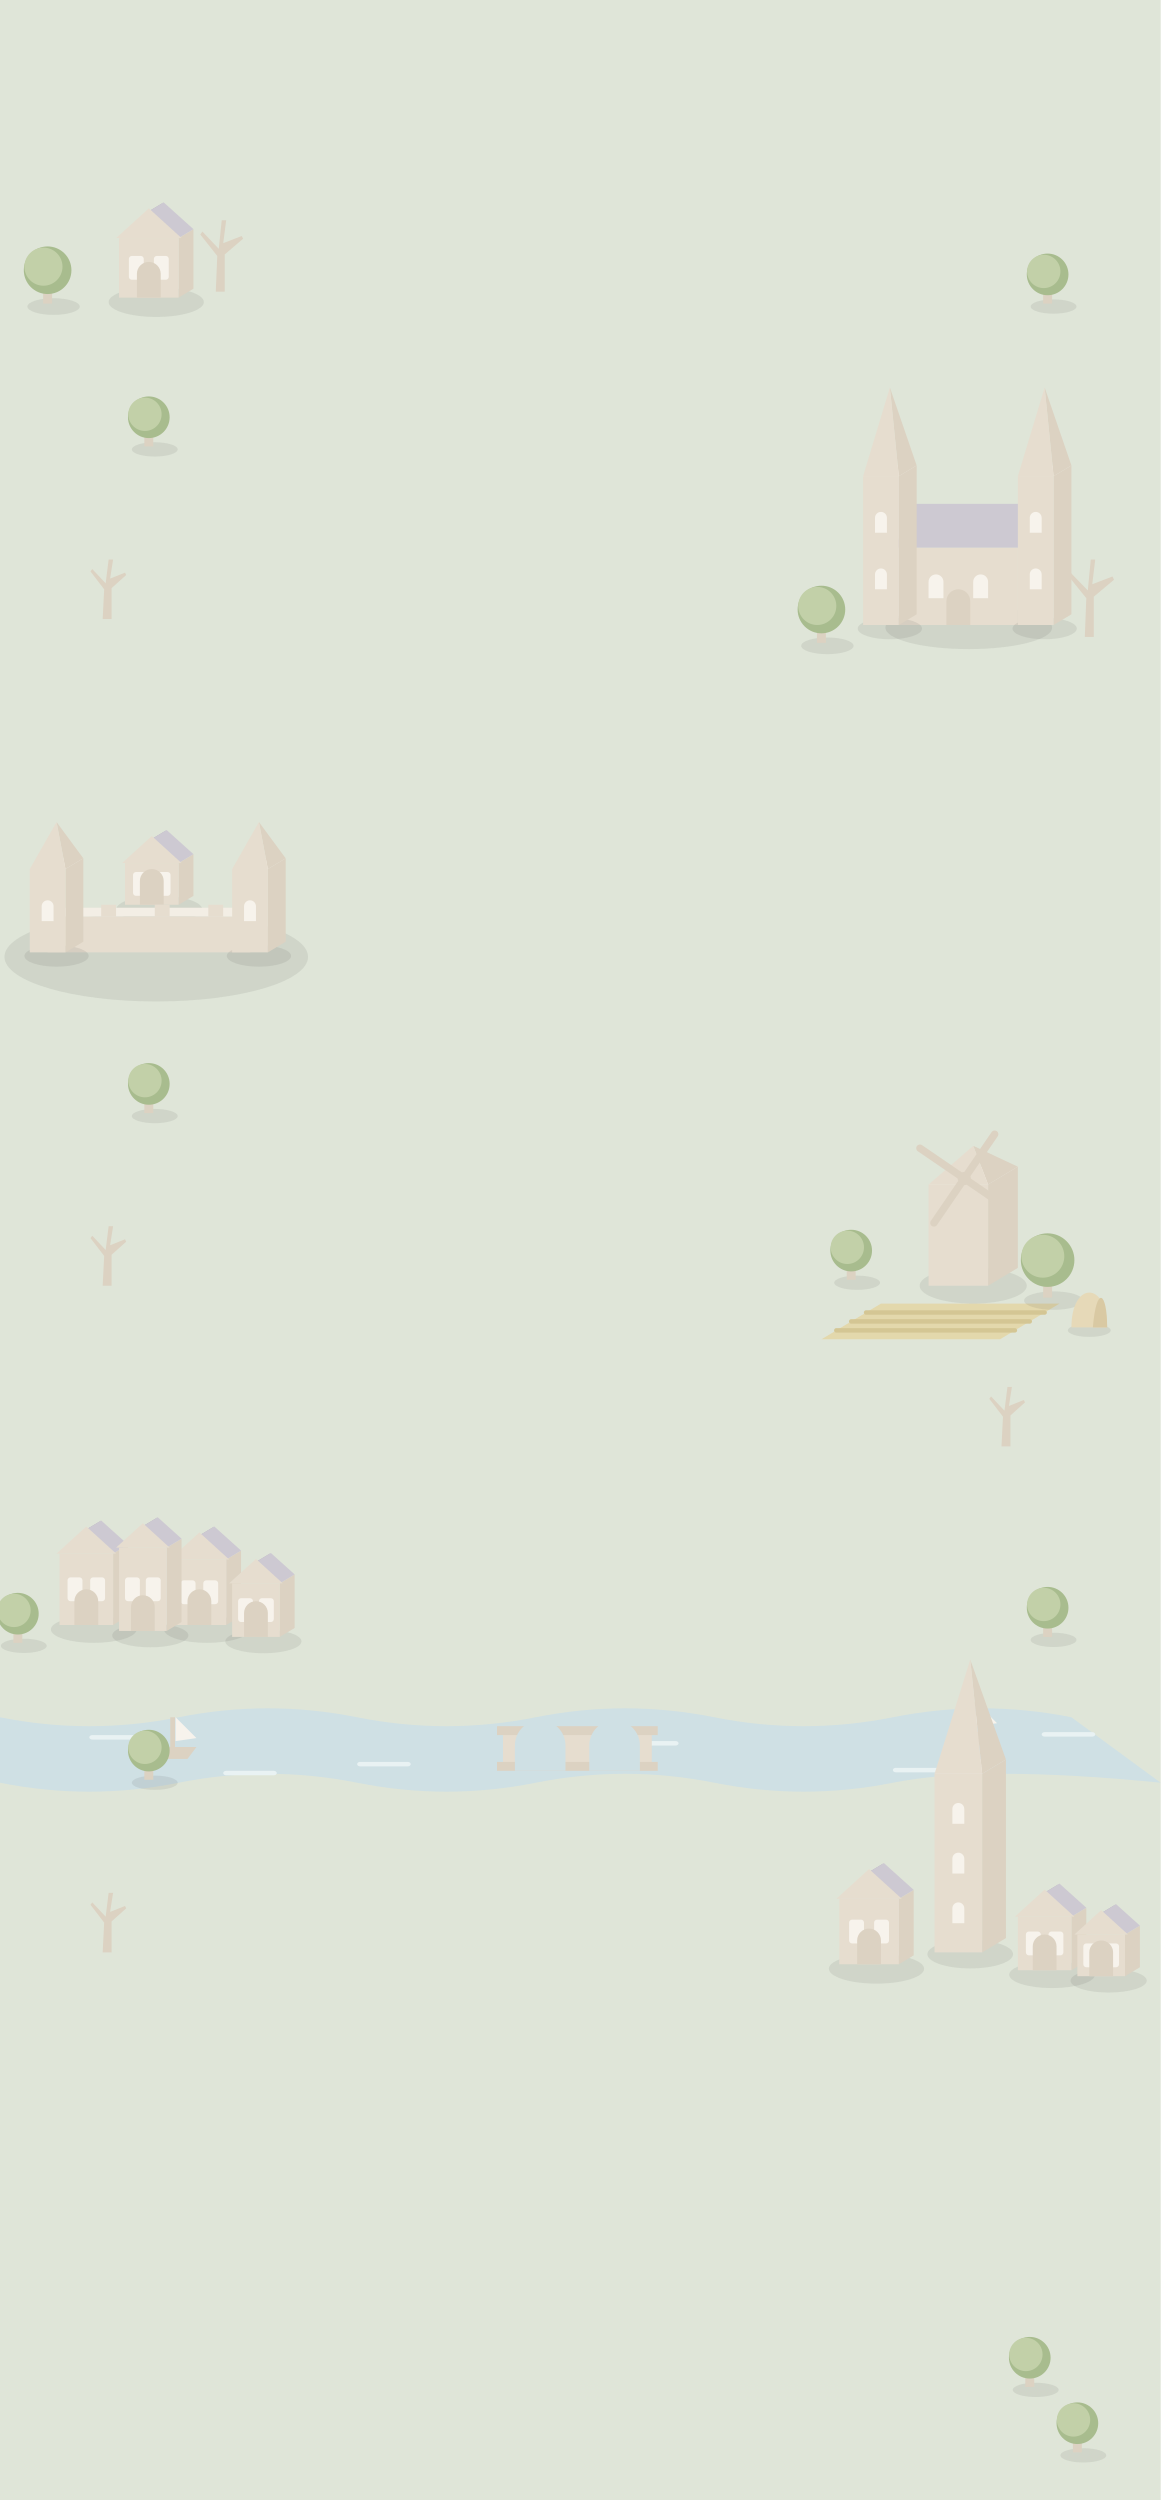
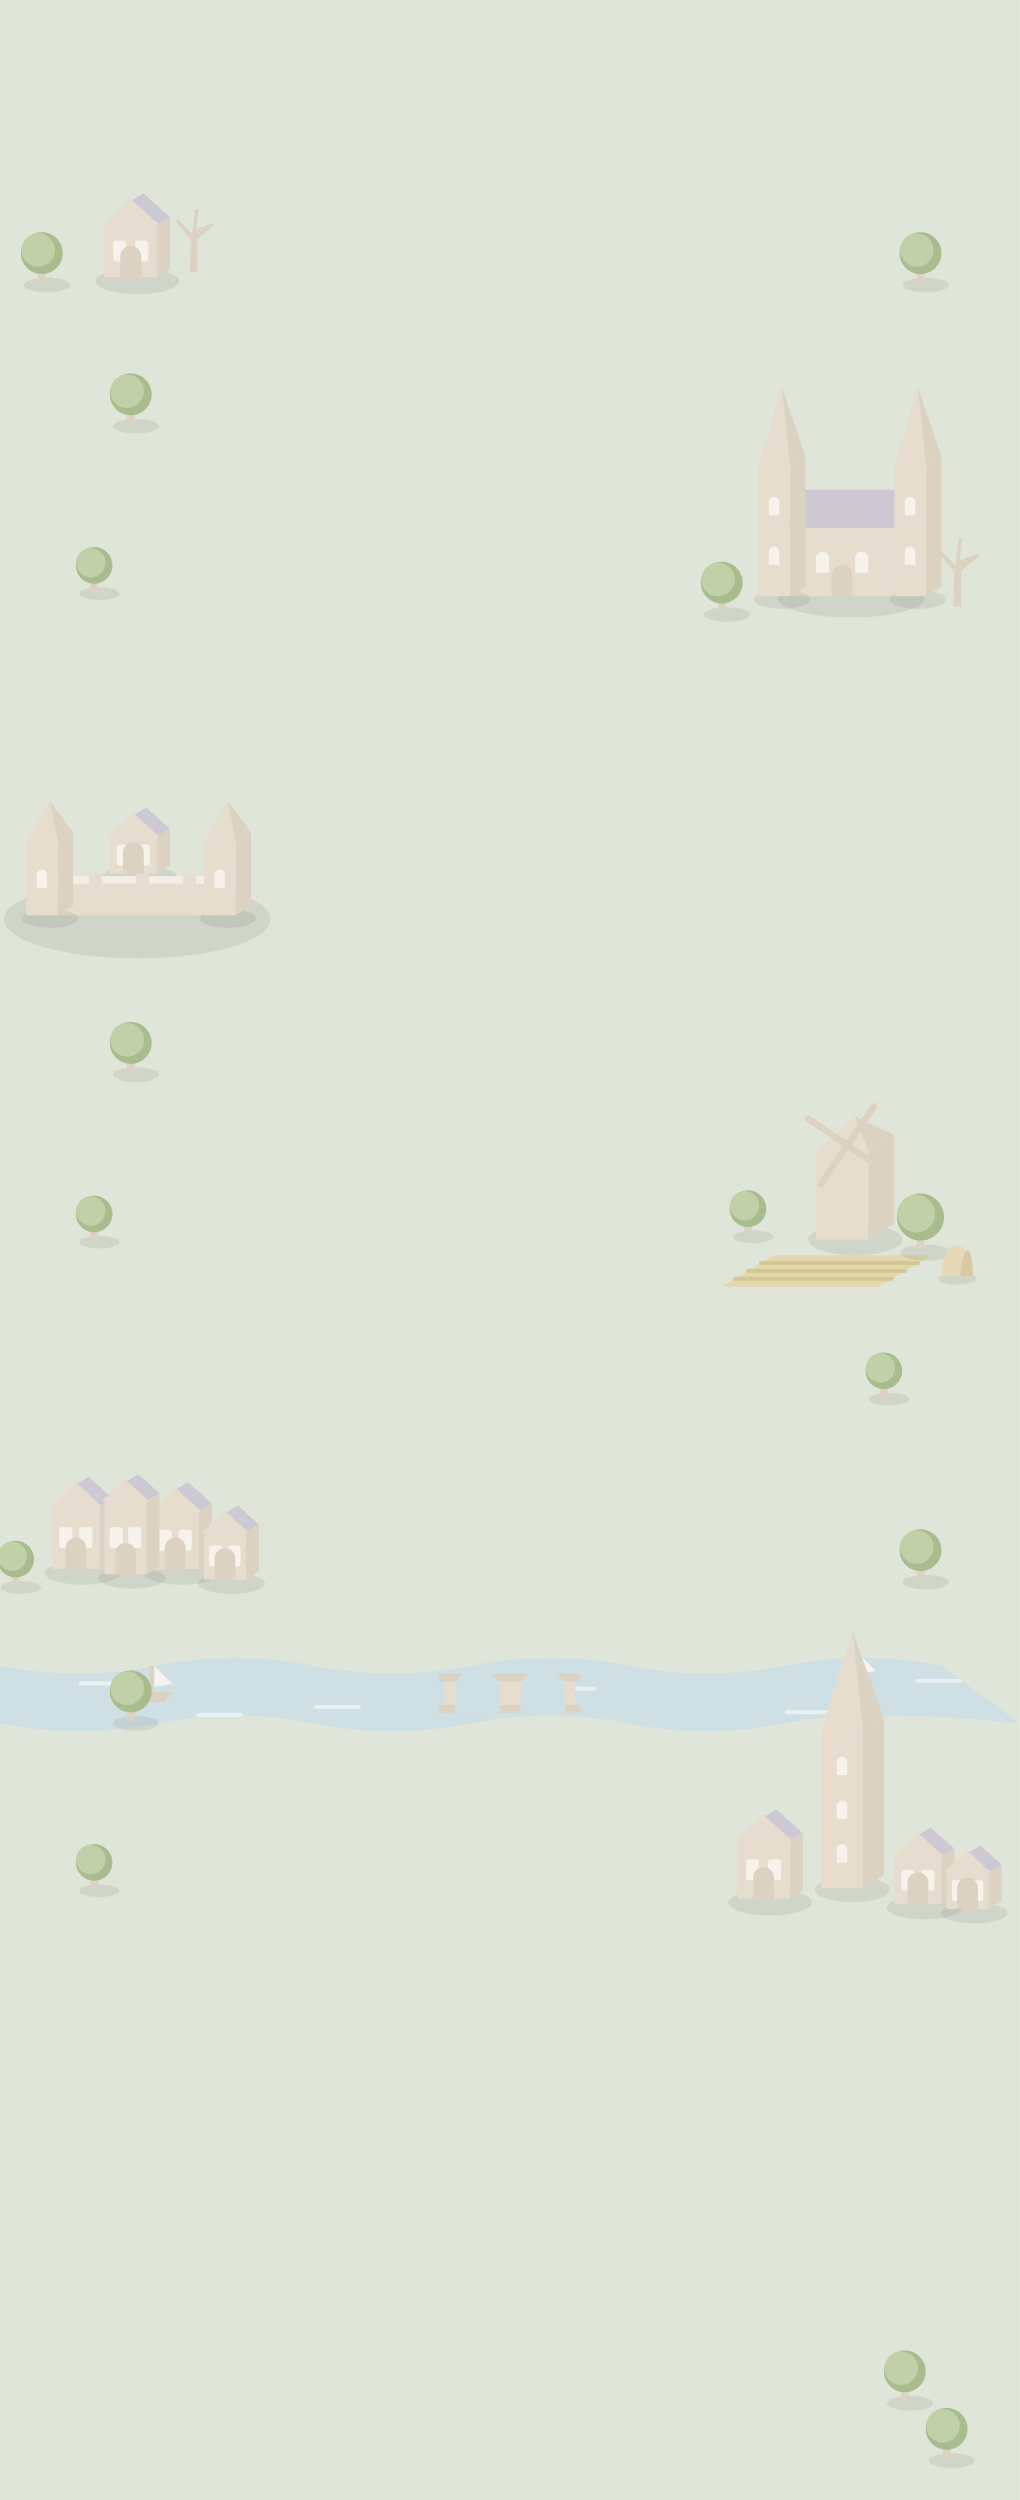
- <svg xmlns="http://www.w3.org/2000/svg" viewBox="0 0 390 840" width="390" height="840" data-points="120,644 268,532 130,420 274,308 118,196 270,84">
+ <svg xmlns="http://www.w3.org/2000/svg" viewBox="0 0 390 956" width="390" height="956" data-points="128,710 262,586 136,462 266,338 126,214 264,90">
  <style>.tint{fill:#dfe5d8}.c0{fill:#efe8dd}.s-c0{stroke:#efe8dd}.c1{fill:#e6ddcf}.s-c1{stroke:#e6ddcf}.c2{fill:#dcd2c2}.s-c2{stroke:#dcd2c2}.c3{fill:#f3eee5}.s-c3{stroke:#f3eee5}.c4{fill:#f7f3ec}.s-c4{stroke:#f7f3ec}.c5{fill:#d9ae8e}.s-c5{stroke:#d9ae8e}.c6{fill:#c8957a}.s-c6{stroke:#c8957a}.c7{fill:#cdc9d2}.s-c7{stroke:#cdc9d2}.c8{fill:#b6b1bd}.s-c8{stroke:#b6b1bd}.c9{fill:#c2d0a8}.s-c9{stroke:#c2d0a8}.c10{fill:#a8bc8e}.s-c10{stroke:#a8bc8e}.c11{fill:#cfe0e4}.s-c11{stroke:#cfe0e4}.c12{fill:#e9f2f3}.s-c12{stroke:#e9f2f3}.c13{fill:rgba(35, 32, 28, .08)}.s-c13{stroke:rgba(35, 32, 28, .08)}.c14{fill:#e9b97c}.s-c14{stroke:#e9b97c}.c15{fill:#e6d9b8}.s-c15{stroke:#e6d9b8}.c16{fill:#d9c9a3}.s-c16{stroke:#d9c9a3}.c17{fill:#e3d8ac}.s-c17{stroke:#e3d8ac}.c18{fill:#d4c694}.s-c18{stroke:#d4c694}.c19{fill:#e9dba0}.s-c19{stroke:#e9dba0}.c20{fill:#d9c884}.s-c20{stroke:#d9c884}.c21{fill:#e2c25e}.s-c21{stroke:#e2c25e}.c22{fill:#ebd38a}.s-c22{stroke:#ebd38a}.c23{fill:#e7c98a}.s-c23{stroke:#e7c98a}@media(prefers-color-scheme:dark){.tint{fill:#1f2521}.c0{fill:#2c2721}.s-c0{stroke:#2c2721}.c1{fill:#373129}.s-c1{stroke:#373129}.c2{fill:#2d2823}.s-c2{stroke:#2d2823}.c3{fill:#433c33}.s-c3{stroke:#433c33}.c4{fill:#8b7146}.s-c4{stroke:#8b7146}.c5{fill:#5c4136}.s-c5{stroke:#5c4136}.c6{fill:#4b342b}.s-c6{stroke:#4b342b}.c7{fill:#3c3b42}.s-c7{stroke:#3c3b42}.c8{fill:#2f2e35}.s-c8{stroke:#2f2e35}.c9{fill:#3f4b34}.s-c9{stroke:#3f4b34}.c10{fill:#33402a}.s-c10{stroke:#33402a}.c11{fill:#2a3a40}.s-c11{stroke:#2a3a40}.c12{fill:#354850}.s-c12{stroke:#354850}.c13{fill:rgba(0, 0, 0, .28)}.s-c13{stroke:rgba(0, 0, 0, .28)}.c14{fill:#8c6a44}.s-c14{stroke:#8c6a44}.c15{fill:#58492f}.s-c15{stroke:#58492f}.c16{fill:#4a3d28}.s-c16{stroke:#4a3d28}.c17{fill:#4a4430}.s-c17{stroke:#4a4430}.c18{fill:#403a27}.s-c18{stroke:#403a27}.c19{fill:#55502f}.s-c19{stroke:#55502f}.c20{fill:#4a4528}.s-c20{stroke:#4a4528}.c21{fill:#8f7430}.s-c21{stroke:#8f7430}.c22{fill:#a3863c}.s-c22{stroke:#a3863c}.c23{fill:#7a6236}.s-c23{stroke:#7a6236}}</style>
-   <rect x="0" y="0" width="390" height="840" class="tint" />
-   <path d="M72.5 98L73 86L67.3 78.8L68 77.8L73.5 83.6L74.5 74L76 74L75 81.7L81.2 79.3L81.7 80.2L75.5 85.5L75.5 98Z" class="c2" />
-   <ellipse cx="52.5" cy="101.5" rx="16" ry="5" class="c13" />
-   <path d="M50 71 L40 80 L45 77 L55 68Z" class="c8" />
-   <path d="M60 100 L60 80 L65 77 L65 97Z" class="c2" />
-   <path d="M50 71 L60 80 L65 77 L55 68Z" class="c7" />
-   <rect x="40" y="80" width="20" height="20" class="c1" />
-   <path d="M39 80 L50 70 L61 80Z" class="c1" />
-   <rect x="43.3" y="86" width="5" height="8" class="c4" rx="1" />
-   <rect x="51.7" y="86" width="5" height="8" class="c4" rx="1" />
-   <path d="M46 100V92a4 4 0 0 1 8 0V100Z" class="c2" />
-   <ellipse cx="18" cy="103" rx="8.8" ry="2.8" class="c13" />
-   <rect x="14.5" y="94.8" width="3" height="7.2" class="c2" />
-   <circle cx="16" cy="90.8" r="8" class="c10" />
-   <circle cx="14.6" cy="89.6" r="6.4" class="c9" />
-   <ellipse cx="354" cy="103" rx="7.7" ry="2.4" class="c13" />
-   <rect x="350.5" y="95.7" width="3" height="6.3" class="c2" />
-   <circle cx="352" cy="92.2" r="7" class="c10" />
-   <circle cx="350.7" cy="91.2" r="5.6" class="c9" />
-   <path d="M276 450 L336 450 L356 438 L296 438Z" class="c17" />
-   <path d="M281 447L341 447" fill="none" class="s-c18" stroke-width="1.5" stroke-linecap="round" stroke-linejoin="round" />
-   <path d="M286 444L346 444" fill="none" class="s-c18" stroke-width="1.5" stroke-linecap="round" stroke-linejoin="round" />
-   <path d="M291 441L351 441" fill="none" class="s-c18" stroke-width="1.5" stroke-linecap="round" stroke-linejoin="round" />
-   <ellipse cx="52" cy="151" rx="7.7" ry="2.4" class="c13" />
-   <rect x="48.5" y="143.7" width="3" height="6.3" class="c2" />
-   <circle cx="50" cy="140.2" r="7" class="c10" />
-   <circle cx="48.7" cy="139.2" r="5.6" class="c9" />
-   <path d="M34.5 208L35 198L30.4 192L31 191.2L35.5 196L36.5 188L38 188L37 194.4L42 192.4L42.4 193.2L37.5 197.6L37.5 208Z" class="c2" />
-   <ellipse cx="325.5" cy="210.9" rx="28" ry="7.2" class="c13" />
-   <path d="M342 210 L342 184 L345.5 169.3 L349 179.8 L349 205.8Z" class="c2" />
-   <rect x="302" y="184" width="40" height="26" class="c1" />
-   <path d="M301 184 L343 184 L345.5 169.3 L305.5 169.3Z" class="c7" />
-   <path d="M312 201V195.5a2.5 2.5 0 0 1 5 0V201Z" class="c4" />
-   <path d="M327 201V195.5a2.5 2.5 0 0 1 5 0V201Z" class="c4" />
-   <path d="M318 210V202a4 4 0 0 1 8 0V210Z" class="c2" />
-   <ellipse cx="299" cy="211.2" rx="10.8" ry="3.6" class="c13" />
-   <path d="M290 160 L302 160 L308 156.4 L296 156.4Z" class="c3" />
-   <path d="M302 210 L302 160 L308 156.4 L308 206.4Z" class="c2" />
-   <rect x="290" y="160" width="12" height="50" class="c1" />
-   <path d="M294 179V174a2 2 0 0 1 4 0V179Z" class="c4" />
-   <path d="M294 198V193a2 2 0 0 1 4 0V198Z" class="c4" />
-   <path d="M302 160 L308 156.4 L299 130.2Z" class="c2" />
-   <path d="M290 160 L302 160 L299 130.2Z" class="c1" />
-   <ellipse cx="351" cy="211.2" rx="10.8" ry="3.6" class="c13" />
-   <path d="M342 160 L354 160 L360 156.4 L348 156.4Z" class="c3" />
-   <path d="M354 210 L354 160 L360 156.4 L360 206.4Z" class="c2" />
-   <rect x="342" y="160" width="12" height="50" class="c1" />
-   <path d="M346 179V174a2 2 0 0 1 4 0V179Z" class="c4" />
-   <path d="M346 198V193a2 2 0 0 1 4 0V198Z" class="c4" />
-   <path d="M354 160 L360 156.4 L351 130.2Z" class="c2" />
-   <path d="M342 160 L354 160 L351 130.2Z" class="c1" />
-   <path d="M364.5 214L365 201L358.7 193.2L359.5 192.2L365.5 198.4L366.5 188L368 188L367 196.3L373.8 193.7L374.3 194.8L367.5 200.5L367.5 214Z" class="c2" />
-   <ellipse cx="278" cy="217" rx="8.8" ry="2.8" class="c13" />
-   <rect x="274.5" y="208.8" width="3" height="7.2" class="c2" />
-   <circle cx="276" cy="204.8" r="8" class="c10" />
-   <circle cx="274.6" cy="203.6" r="6.4" class="c9" />
-   <ellipse cx="53.5" cy="305.5" rx="14.4" ry="4.5" class="c13" />
-   <path d="M51 281.9 L42 290 L47 287 L56 278.9Z" class="c8" />
-   <path d="M60 304 L60 290 L65 287 L65 301Z" class="c2" />
-   <path d="M51 281.9 L60 290 L65 287 L56 278.9Z" class="c7" />
-   <rect x="42" y="290" width="18" height="14" class="c1" />
-   <path d="M41 290 L51 280.9 L61 290Z" class="c1" />
-   <rect x="44.7" y="293" width="5" height="8" class="c4" rx="1" />
-   <rect x="52.3" y="293" width="5" height="8" class="c4" rx="1" />
-   <path d="M47 304V296a4 4 0 0 1 8 0V304Z" class="c2" />
-   <ellipse cx="52.5" cy="321.5" rx="51" ry="15" class="c13" />
-   <path d="M16 308 L84 308 L89 305 L21 305Z" class="c3" />
-   <path d="M84 320 L84 308 L89 305 L89 317Z" class="c2" />
-   <rect x="16" y="308" width="68" height="12" class="c1" />
-   <rect x="16" y="304" width="5" height="4" class="c1" />
-   <rect x="34" y="304" width="5" height="4" class="c1" />
-   <rect x="52" y="304" width="5" height="4" class="c1" />
-   <rect x="70" y="304" width="5" height="4" class="c1" />
-   <ellipse cx="19" cy="321.2" rx="10.8" ry="3.6" class="c13" />
-   <path d="M10 292 L22 292 L28 288.4 L16 288.4Z" class="c3" />
-   <path d="M22 320 L22 292 L28 288.4 L28 316.4Z" class="c2" />
-   <rect x="10" y="292" width="12" height="28" class="c1" />
-   <path d="M14 309.5V304.5a2 2 0 0 1 4 0V309.5Z" class="c4" />
-   <path d="M22 292 L28 288.4 L19 276.2Z" class="c2" />
-   <path d="M10 292 L22 292 L19 276.2Z" class="c1" />
-   <ellipse cx="87" cy="321.2" rx="10.8" ry="3.6" class="c13" />
-   <path d="M78 292 L90 292 L96 288.4 L84 288.4Z" class="c3" />
-   <path d="M90 320 L90 292 L96 288.4 L96 316.4Z" class="c2" />
-   <rect x="78" y="292" width="12" height="28" class="c1" />
-   <path d="M82 309.5V304.5a2 2 0 0 1 4 0V309.5Z" class="c4" />
-   <path d="M90 292 L96 288.4 L87 276.2Z" class="c2" />
-   <path d="M78 292 L90 292 L87 276.2Z" class="c1" />
-   <ellipse cx="52" cy="375" rx="7.7" ry="2.4" class="c13" />
-   <rect x="48.5" y="367.7" width="3" height="6.3" class="c2" />
-   <circle cx="50" cy="364.2" r="7" class="c10" />
-   <circle cx="48.7" cy="363.1" r="5.6" class="c9" />
-   <path d="M0 577Q30 583 60 577Q90 571 120 577Q150 583 180 577Q210 571 240 577Q270 583 300 577Q330 571 360 577L390 599Q330 593 300 599Q270 605 240 599Q210 593 180 599Q150 605 120 599Q90 593 60 599Q30 605 0 599Z" class="c11" />
-   <rect x="30" y="583" width="18" height="1.5" class="c12" rx="1" />
-   <rect x="120" y="592" width="18" height="1.5" class="c12" rx="1" />
-   <rect x="210" y="585" width="18" height="1.5" class="c12" rx="1" />
-   <rect x="300" y="594" width="18" height="1.5" class="c12" rx="1" />
-   <rect x="350" y="582" width="18" height="1.5" class="c12" rx="1" />
-   <rect x="75" y="595" width="18" height="1.5" class="c12" rx="1" />
-   <ellipse cx="288" cy="431" rx="7.7" ry="2.4" class="c13" />
-   <rect x="284.5" y="423.7" width="3" height="6.3" class="c2" />
-   <circle cx="286" cy="420.2" r="7" class="c10" />
-   <circle cx="284.7" cy="419.1" r="5.6" class="c9" />
-   <ellipse cx="327" cy="432" rx="18" ry="6" class="c13" />
-   <path d="M312 398 L332 398 L342 392 L322 392Z" class="c3" />
-   <path d="M332 432 L332 398 L342 392 L342 426Z" class="c2" />
-   <rect x="312" y="398" width="20" height="34" class="c1" />
-   <path d="M332 398 L342 392 L327 385Z" class="c2" />
-   <path d="M312 398 L332 398 L327 385Z" class="c1" />
-   <path d="M324 396L338.9 406.2" fill="none" class="s-c2" stroke-width="2.5" stroke-linecap="round" stroke-linejoin="round" />
-   <path d="M324 396L313.8 410.9" fill="none" class="s-c2" stroke-width="2.5" stroke-linecap="round" stroke-linejoin="round" />
-   <path d="M324 396L309.1 385.8" fill="none" class="s-c2" stroke-width="2.5" stroke-linecap="round" stroke-linejoin="round" />
-   <path d="M324 396L334.2 381.1" fill="none" class="s-c2" stroke-width="2.5" stroke-linecap="round" stroke-linejoin="round" />
-   <circle cx="324" cy="396" r="2.2" class="c2" />
-   <path d="M34.5 432L35 422L30.4 416L31 415.2L35.5 420L36.5 412L38 412L37 418.4L42 416.4L42.4 417.2L37.5 421.6L37.5 432Z" class="c2" />
-   <ellipse cx="354" cy="437" rx="9.9" ry="3.1" class="c13" />
-   <rect x="350.5" y="427.9" width="3" height="8.1" class="c2" />
-   <circle cx="352" cy="423.4" r="9" class="c10" />
-   <circle cx="350.4" cy="422.1" r="7.2" class="c9" />
-   <ellipse cx="366" cy="447" rx="7.2" ry="2.2" class="c13" />
-   <path d="M360 446C360 430.4 372 430.4 372 446Z" class="c15" />
-   <path d="M367.2 446C368.4 431.6 372 434 372 446Z" class="c16" />
-   <path d="M336.5 486L337 476L332.4 470L333 469.2L337.5 474L338.5 466L340 466L339 472.4L344 470.4L344.4 471.2L339.5 475.6L339.5 486Z" class="c2" />
-   <ellipse cx="31.5" cy="547.5" rx="14.4" ry="4.5" class="c13" />
-   <path d="M29 513.9 L20 522 L25 519 L34 510.9Z" class="c8" />
-   <path d="M38 546 L38 522 L43 519 L43 543Z" class="c2" />
-   <path d="M29 513.9 L38 522 L43 519 L34 510.9Z" class="c7" />
-   <rect x="20" y="522" width="18" height="24" class="c1" />
-   <path d="M19 522 L29 512.9 L39 522Z" class="c1" />
-   <rect x="22.7" y="530" width="5" height="8" class="c4" rx="1" />
-   <rect x="30.3" y="530" width="5" height="8" class="c4" rx="1" />
-   <path d="M25 546V538a4 4 0 0 1 8 0V546Z" class="c2" />
-   <ellipse cx="69.5" cy="547.5" rx="14.4" ry="4.5" class="c13" />
-   <path d="M67 515.9 L58 524 L63 521 L72 512.9Z" class="c8" />
-   <path d="M76 546 L76 524 L81 521 L81 543Z" class="c2" />
-   <path d="M67 515.9 L76 524 L81 521 L72 512.9Z" class="c7" />
-   <rect x="58" y="524" width="18" height="22" class="c1" />
-   <path d="M57 524 L67 514.9 L77 524Z" class="c1" />
-   <rect x="60.7" y="531" width="5" height="8" class="c4" rx="1" />
-   <rect x="68.3" y="531" width="5" height="8" class="c4" rx="1" />
-   <path d="M63 546V538a4 4 0 0 1 8 0V546Z" class="c2" />
-   <ellipse cx="50.5" cy="549.5" rx="12.8" ry="4" class="c13" />
-   <path d="M48 512.8 L40 520 L45 517 L53 509.8Z" class="c8" />
-   <path d="M56 548 L56 520 L61 517 L61 545Z" class="c2" />
-   <path d="M48 512.8 L56 520 L61 517 L53 509.8Z" class="c7" />
-   <rect x="40" y="520" width="16" height="28" class="c1" />
-   <path d="M39 520 L48 511.8 L57 520Z" class="c1" />
-   <rect x="42" y="530" width="5" height="8" class="c4" rx="1" />
-   <rect x="49" y="530" width="5" height="8" class="c4" rx="1" />
-   <path d="M44 548V540a4 4 0 0 1 8 0V548Z" class="c2" />
-   <ellipse cx="88.5" cy="551.5" rx="12.8" ry="4" class="c13" />
-   <path d="M86 524.8 L78 532 L83 529 L91 521.8Z" class="c8" />
-   <path d="M94 550 L94 532 L99 529 L99 547Z" class="c2" />
-   <path d="M86 524.8 L94 532 L99 529 L91 521.8Z" class="c7" />
-   <rect x="78" y="532" width="16" height="18" class="c1" />
-   <path d="M77 532 L86 523.8 L95 532Z" class="c1" />
-   <rect x="80" y="537" width="5" height="8" class="c4" rx="1" />
-   <rect x="87" y="537" width="5" height="8" class="c4" rx="1" />
-   <path d="M82 550V542a4 4 0 0 1 8 0V550Z" class="c2" />
-   <ellipse cx="354" cy="551" rx="7.7" ry="2.4" class="c13" />
-   <rect x="350.5" y="543.7" width="3" height="6.3" class="c2" />
-   <circle cx="352" cy="540.2" r="7" class="c10" />
-   <circle cx="350.7" cy="539.1" r="5.6" class="c9" />
-   <ellipse cx="8" cy="553" rx="7.7" ry="2.4" class="c13" />
-   <rect x="4.5" y="545.7" width="3" height="6.3" class="c2" />
-   <circle cx="6" cy="542.2" r="7" class="c10" />
-   <circle cx="4.7" cy="541.1" r="5.6" class="c9" />
-   <path d="M320 582 L323 586 L331 586 L334 582Z" class="c2" />
-   <rect x="326.2" y="572" width="1.6" height="10" class="c2" />
-   <path d="M328 572 L335 579 L328 580Z" class="c4" />
-   <path d="M50 587 L53 591 L63 591 L66 587Z" class="c2" />
-   <rect x="57.2" y="577" width="1.6" height="10" class="c2" />
-   <path d="M59 577 L66 584 L59 585Z" class="c4" />
-   <rect x="169" y="582" width="50" height="12" class="c1" />
-   <rect x="167" y="580" width="54" height="3" class="c2" />
-   <rect x="167" y="592" width="54" height="3" class="c2" />
-   <path d="M173 595V586.5A8.5 8.5 0 0 1 190 586.5V595Z" class="c11" />
-   <path d="M198 595V586.5A8.5 8.5 0 0 1 215 586.5V595Z" class="c11" />
-   <ellipse cx="52" cy="599" rx="7.7" ry="2.4" class="c13" />
-   <rect x="48.5" y="591.7" width="3" height="6.3" class="c2" />
-   <circle cx="50" cy="588.2" r="7" class="c10" />
-   <circle cx="48.7" cy="587.1" r="5.6" class="c9" />
-   <ellipse cx="326" cy="656.6" rx="14.4" ry="4.8" class="c13" />
-   <path d="M314 596 L330 596 L338 591.2 L322 591.2Z" class="c3" />
-   <path d="M330 656 L330 596 L338 591.2 L338 651.2Z" class="c2" />
-   <rect x="314" y="596" width="16" height="60" class="c1" />
-   <path d="M320 612.8V607.8a2 2 0 0 1 4 0V612.8Z" class="c4" />
-   <path d="M320 629.5V624.5a2 2 0 0 1 4 0V629.5Z" class="c4" />
-   <path d="M320 646.2V641.2a2 2 0 0 1 4 0V646.2Z" class="c4" />
-   <path d="M330 596 L338 591.2 L326 557.6Z" class="c2" />
-   <path d="M314 596 L330 596 L326 557.6Z" class="c1" />
-   <path d="M34.5 656L35 646L30.4 640L31 639.2L35.5 644L36.5 636L38 636L37 642.4L42 640.4L42.4 641.2L37.5 645.6L37.5 656Z" class="c2" />
-   <ellipse cx="294.5" cy="661.5" rx="16" ry="5" class="c13" />
-   <path d="M292 629 L282 638 L287 635 L297 626Z" class="c8" />
-   <path d="M302 660 L302 638 L307 635 L307 657Z" class="c2" />
-   <path d="M292 629 L302 638 L307 635 L297 626Z" class="c7" />
-   <rect x="282" y="638" width="20" height="22" class="c1" />
-   <path d="M281 638 L292 628 L303 638Z" class="c1" />
-   <rect x="285.3" y="645" width="5" height="8" class="c4" rx="1" />
-   <rect x="293.7" y="645" width="5" height="8" class="c4" rx="1" />
-   <path d="M288 660V652a4 4 0 0 1 8 0V660Z" class="c2" />
-   <ellipse cx="353.5" cy="663.5" rx="14.4" ry="4.5" class="c13" />
-   <path d="M351 635.9 L342 644 L347 641 L356 632.9Z" class="c8" />
-   <path d="M360 662 L360 644 L365 641 L365 659Z" class="c2" />
-   <path d="M351 635.9 L360 644 L365 641 L356 632.9Z" class="c7" />
-   <rect x="342" y="644" width="18" height="18" class="c1" />
-   <path d="M341 644 L351 634.9 L361 644Z" class="c1" />
-   <rect x="344.7" y="649" width="5" height="8" class="c4" rx="1" />
-   <rect x="352.3" y="649" width="5" height="8" class="c4" rx="1" />
-   <path d="M347 662V654a4 4 0 0 1 8 0V662Z" class="c2" />
-   <ellipse cx="372.5" cy="665.5" rx="12.8" ry="4" class="c13" />
-   <path d="M370 642.8 L362 650 L367 647 L375 639.8Z" class="c8" />
-   <path d="M378 664 L378 650 L383 647 L383 661Z" class="c2" />
-   <path d="M370 642.8 L378 650 L383 647 L375 639.8Z" class="c7" />
-   <rect x="362" y="650" width="16" height="14" class="c1" />
-   <path d="M361 650 L370 641.8 L379 650Z" class="c1" />
-   <rect x="364" y="653" width="5" height="8" class="c4" rx="1" />
-   <rect x="371" y="653" width="5" height="8" class="c4" rx="1" />
-   <path d="M366 664V656a4 4 0 0 1 8 0V664Z" class="c2" />
-   <ellipse cx="348" cy="803" rx="7.7" ry="2.4" class="c13" />
-   <rect x="344.5" y="795.7" width="3" height="6.3" class="c2" />
-   <circle cx="346" cy="792.2" r="7" class="c10" />
-   <circle cx="344.7" cy="791.1" r="5.6" class="c9" />
-   <ellipse cx="364" cy="825" rx="7.7" ry="2.4" class="c13" />
-   <rect x="360.5" y="817.7" width="3" height="6.3" class="c2" />
-   <circle cx="362" cy="814.2" r="7" class="c10" />
-   <circle cx="360.7" cy="813.1" r="5.6" class="c9" />
+   <rect x="0" y="0" width="390" height="956" class="tint" />
+   <path d="M72.5 104L73 92L67.3 84.8L68 83.8L73.5 89.6L74.5 80L76 80L75 87.7L81.2 85.3L81.7 86.2L75.5 91.5L75.5 104Z" class="c2" />
+   <ellipse cx="52.5" cy="107.5" rx="16" ry="5" class="c13" />
+   <path d="M50 77 L40 86 L45 83 L55 74Z" class="c8" />
+   <path d="M60 106 L60 86 L65 83 L65 103Z" class="c2" />
+   <path d="M50 77 L60 86 L65 83 L55 74Z" class="c7" />
+   <rect x="40" y="86" width="20" height="20" class="c1" />
+   <path d="M39 86 L50 76 L61 86Z" class="c1" />
+   <rect x="43.3" y="92" width="5" height="8" class="c4" rx="1" />
+   <rect x="51.7" y="92" width="5" height="8" class="c4" rx="1" />
+   <path d="M46 106V98a4 4 0 0 1 8 0V106Z" class="c2" />
+   <ellipse cx="18" cy="109" rx="8.8" ry="2.8" class="c13" />
+   <rect x="14.5" y="100.8" width="3" height="7.2" class="c2" />
+   <circle cx="16" cy="96.8" r="8" class="c10" />
+   <circle cx="14.6" cy="95.6" r="6.4" class="c9" />
+   <ellipse cx="354" cy="109" rx="8.8" ry="2.8" class="c13" />
+   <rect x="350.5" y="100.8" width="3" height="7.2" class="c2" />
+   <circle cx="352" cy="96.8" r="8" class="c10" />
+   <circle cx="350.6" cy="95.6" r="6.4" class="c9" />
+   <ellipse cx="52" cy="163" rx="8.8" ry="2.8" class="c13" />
+   <rect x="48.5" y="154.8" width="3" height="7.2" class="c2" />
+   <circle cx="50" cy="150.8" r="8" class="c10" />
+   <circle cx="48.6" cy="149.6" r="6.4" class="c9" />
+   <path d="M276 492 L336 492 L356 480 L296 480Z" class="c17" />
+   <path d="M281 489L341 489" fill="none" class="s-c18" stroke-width="1.5" stroke-linecap="round" stroke-linejoin="round" />
+   <path d="M286 486L346 486" fill="none" class="s-c18" stroke-width="1.5" stroke-linecap="round" stroke-linejoin="round" />
+   <path d="M291 483L351 483" fill="none" class="s-c18" stroke-width="1.5" stroke-linecap="round" stroke-linejoin="round" />
+   <ellipse cx="38" cy="227" rx="7.7" ry="2.4" class="c13" />
+   <rect x="34.5" y="219.7" width="3" height="6.3" class="c2" />
+   <circle cx="36" cy="216.2" r="7" class="c10" />
+   <circle cx="34.7" cy="215.2" r="5.6" class="c9" />
+   <ellipse cx="325.5" cy="228.9" rx="28" ry="7.2" class="c13" />
+   <path d="M342 228 L342 202 L345.5 187.3 L349 197.8 L349 223.8Z" class="c2" />
+   <rect x="302" y="202" width="40" height="26" class="c1" />
+   <path d="M301 202 L343 202 L345.5 187.3 L305.5 187.3Z" class="c7" />
+   <path d="M312 219V213.5a2.5 2.5 0 0 1 5 0V219Z" class="c4" />
+   <path d="M327 219V213.5a2.5 2.5 0 0 1 5 0V219Z" class="c4" />
+   <path d="M318 228V220a4 4 0 0 1 8 0V228Z" class="c2" />
+   <ellipse cx="299" cy="229.2" rx="10.8" ry="3.6" class="c13" />
+   <path d="M290 178 L302 178 L308 174.4 L296 174.4Z" class="c3" />
+   <path d="M302 228 L302 178 L308 174.4 L308 224.4Z" class="c2" />
+   <rect x="290" y="178" width="12" height="50" class="c1" />
+   <path d="M294 197V192a2 2 0 0 1 4 0V197Z" class="c4" />
+   <path d="M294 216V211a2 2 0 0 1 4 0V216Z" class="c4" />
+   <path d="M302 178 L308 174.4 L299 148.2Z" class="c2" />
+   <path d="M290 178 L302 178 L299 148.2Z" class="c1" />
+   <ellipse cx="351" cy="229.2" rx="10.8" ry="3.6" class="c13" />
+   <path d="M342 178 L354 178 L360 174.4 L348 174.4Z" class="c3" />
+   <path d="M354 228 L354 178 L360 174.4 L360 224.4Z" class="c2" />
+   <rect x="342" y="178" width="12" height="50" class="c1" />
+   <path d="M346 197V192a2 2 0 0 1 4 0V197Z" class="c4" />
+   <path d="M346 216V211a2 2 0 0 1 4 0V216Z" class="c4" />
+   <path d="M354 178 L360 174.4 L351 148.2Z" class="c2" />
+   <path d="M342 178 L354 178 L351 148.2Z" class="c1" />
+   <path d="M364.5 232L365 219L358.7 211.2L359.5 210.2L365.5 216.4L366.5 206L368 206L367 214.3L373.8 211.7L374.3 212.8L367.5 218.5L367.5 232Z" class="c2" />
+   <ellipse cx="278" cy="235" rx="8.8" ry="2.8" class="c13" />
+   <rect x="274.5" y="226.8" width="3" height="7.2" class="c2" />
+   <circle cx="276" cy="222.8" r="8" class="c10" />
+   <circle cx="274.6" cy="221.6" r="6.4" class="c9" />
+   <ellipse cx="53.5" cy="335.5" rx="14.4" ry="4.5" class="c13" />
+   <path d="M51 311.9 L42 320 L47 317 L56 308.9Z" class="c8" />
+   <path d="M60 334 L60 320 L65 317 L65 331Z" class="c2" />
+   <path d="M51 311.9 L60 320 L65 317 L56 308.9Z" class="c7" />
+   <rect x="42" y="320" width="18" height="14" class="c1" />
+   <path d="M41 320 L51 310.9 L61 320Z" class="c1" />
+   <rect x="44.7" y="323" width="5" height="8" class="c4" rx="1" />
+   <rect x="52.3" y="323" width="5" height="8" class="c4" rx="1" />
+   <path d="M47 334V326a4 4 0 0 1 8 0V334Z" class="c2" />
+   <ellipse cx="52.5" cy="351.5" rx="51" ry="15" class="c13" />
+   <path d="M16 338 L84 338 L89 335 L21 335Z" class="c3" />
+   <path d="M84 350 L84 338 L89 335 L89 347Z" class="c2" />
+   <rect x="16" y="338" width="68" height="12" class="c1" />
+   <rect x="16" y="334" width="5" height="4" class="c1" />
+   <rect x="34" y="334" width="5" height="4" class="c1" />
+   <rect x="52" y="334" width="5" height="4" class="c1" />
+   <rect x="70" y="334" width="5" height="4" class="c1" />
+   <ellipse cx="19" cy="351.2" rx="10.8" ry="3.6" class="c13" />
+   <path d="M10 322 L22 322 L28 318.4 L16 318.4Z" class="c3" />
+   <path d="M22 350 L22 322 L28 318.4 L28 346.4Z" class="c2" />
+   <rect x="10" y="322" width="12" height="28" class="c1" />
+   <path d="M14 339.5V334.5a2 2 0 0 1 4 0V339.5Z" class="c4" />
+   <path d="M22 322 L28 318.4 L19 306.2Z" class="c2" />
+   <path d="M10 322 L22 322 L19 306.2Z" class="c1" />
+   <ellipse cx="87" cy="351.2" rx="10.8" ry="3.6" class="c13" />
+   <path d="M78 322 L90 322 L96 318.4 L84 318.4Z" class="c3" />
+   <path d="M90 350 L90 322 L96 318.4 L96 346.4Z" class="c2" />
+   <rect x="78" y="322" width="12" height="28" class="c1" />
+   <path d="M82 339.5V334.5a2 2 0 0 1 4 0V339.5Z" class="c4" />
+   <path d="M90 322 L96 318.4 L87 306.2Z" class="c2" />
+   <path d="M78 322 L90 322 L87 306.2Z" class="c1" />
+   <ellipse cx="52" cy="411" rx="8.8" ry="2.8" class="c13" />
+   <rect x="48.5" y="402.8" width="3" height="7.2" class="c2" />
+   <circle cx="50" cy="398.8" r="8" class="c10" />
+   <circle cx="48.6" cy="397.6" r="6.4" class="c9" />
+   <path d="M0 637Q30 643 60 637Q90 631 120 637Q150 643 180 637Q210 631 240 637Q270 643 300 637Q330 631 360 637L390 659Q330 653 300 659Q270 665 240 659Q210 653 180 659Q150 665 120 659Q90 653 60 659Q30 665 0 659Z" class="c11" />
+   <rect x="30" y="643" width="18" height="1.5" class="c12" rx="1" />
+   <rect x="120" y="652" width="18" height="1.5" class="c12" rx="1" />
+   <rect x="210" y="645" width="18" height="1.5" class="c12" rx="1" />
+   <rect x="300" y="654" width="18" height="1.5" class="c12" rx="1" />
+   <rect x="350" y="642" width="18" height="1.5" class="c12" rx="1" />
+   <rect x="75" y="655" width="18" height="1.5" class="c12" rx="1" />
+   <ellipse cx="288" cy="473" rx="7.7" ry="2.4" class="c13" />
+   <rect x="284.5" y="465.7" width="3" height="6.3" class="c2" />
+   <circle cx="286" cy="462.2" r="7" class="c10" />
+   <circle cx="284.7" cy="461.1" r="5.6" class="c9" />
+   <ellipse cx="327" cy="474" rx="18" ry="6" class="c13" />
+   <path d="M312 440 L332 440 L342 434 L322 434Z" class="c3" />
+   <path d="M332 474 L332 440 L342 434 L342 468Z" class="c2" />
+   <rect x="312" y="440" width="20" height="34" class="c1" />
+   <path d="M332 440 L342 434 L327 427Z" class="c2" />
+   <path d="M312 440 L332 440 L327 427Z" class="c1" />
+   <path d="M324 438L338.9 448.2" fill="none" class="s-c2" stroke-width="2.5" stroke-linecap="round" stroke-linejoin="round" />
+   <path d="M324 438L313.8 452.9" fill="none" class="s-c2" stroke-width="2.5" stroke-linecap="round" stroke-linejoin="round" />
+   <path d="M324 438L309.1 427.8" fill="none" class="s-c2" stroke-width="2.5" stroke-linecap="round" stroke-linejoin="round" />
+   <path d="M324 438L334.2 423.1" fill="none" class="s-c2" stroke-width="2.5" stroke-linecap="round" stroke-linejoin="round" />
+   <circle cx="324" cy="438" r="2.2" class="c2" />
+   <ellipse cx="38" cy="475" rx="7.7" ry="2.4" class="c13" />
+   <rect x="34.5" y="467.7" width="3" height="6.3" class="c2" />
+   <circle cx="36" cy="464.2" r="7" class="c10" />
+   <circle cx="34.7" cy="463.1" r="5.6" class="c9" />
+   <ellipse cx="354" cy="479" rx="9.9" ry="3.1" class="c13" />
+   <rect x="350.5" y="469.9" width="3" height="8.1" class="c2" />
+   <circle cx="352" cy="465.4" r="9" class="c10" />
+   <circle cx="350.4" cy="464.1" r="7.2" class="c9" />
+   <ellipse cx="366" cy="489" rx="7.2" ry="2.2" class="c13" />
+   <path d="M360 488C360 472.4 372 472.4 372 488Z" class="c15" />
+   <path d="M367.2 488C368.4 473.6 372 476 372 488Z" class="c16" />
+   <ellipse cx="340" cy="535" rx="7.7" ry="2.4" class="c13" />
+   <rect x="336.5" y="527.7" width="3" height="6.3" class="c2" />
+   <circle cx="338" cy="524.2" r="7" class="c10" />
+   <circle cx="336.7" cy="523.1" r="5.6" class="c9" />
+   <ellipse cx="31.5" cy="601.5" rx="14.4" ry="4.5" class="c13" />
+   <path d="M29 567.9 L20 576 L25 573 L34 564.9Z" class="c8" />
+   <path d="M38 600 L38 576 L43 573 L43 597Z" class="c2" />
+   <path d="M29 567.9 L38 576 L43 573 L34 564.9Z" class="c7" />
+   <rect x="20" y="576" width="18" height="24" class="c1" />
+   <path d="M19 576 L29 566.9 L39 576Z" class="c1" />
+   <rect x="22.7" y="584" width="5" height="8" class="c4" rx="1" />
+   <rect x="30.3" y="584" width="5" height="8" class="c4" rx="1" />
+   <path d="M25 600V592a4 4 0 0 1 8 0V600Z" class="c2" />
+   <ellipse cx="69.5" cy="601.5" rx="14.4" ry="4.5" class="c13" />
+   <path d="M67 569.9 L58 578 L63 575 L72 566.9Z" class="c8" />
+   <path d="M76 600 L76 578 L81 575 L81 597Z" class="c2" />
+   <path d="M67 569.9 L76 578 L81 575 L72 566.9Z" class="c7" />
+   <rect x="58" y="578" width="18" height="22" class="c1" />
+   <path d="M57 578 L67 568.9 L77 578Z" class="c1" />
+   <rect x="60.7" y="585" width="5" height="8" class="c4" rx="1" />
+   <rect x="68.3" y="585" width="5" height="8" class="c4" rx="1" />
+   <path d="M63 600V592a4 4 0 0 1 8 0V600Z" class="c2" />
+   <ellipse cx="50.5" cy="603.5" rx="12.8" ry="4" class="c13" />
+   <path d="M48 566.8 L40 574 L45 571 L53 563.8Z" class="c8" />
+   <path d="M56 602 L56 574 L61 571 L61 599Z" class="c2" />
+   <path d="M48 566.8 L56 574 L61 571 L53 563.8Z" class="c7" />
+   <rect x="40" y="574" width="16" height="28" class="c1" />
+   <path d="M39 574 L48 565.8 L57 574Z" class="c1" />
+   <rect x="42" y="584" width="5" height="8" class="c4" rx="1" />
+   <rect x="49" y="584" width="5" height="8" class="c4" rx="1" />
+   <path d="M44 602V594a4 4 0 0 1 8 0V602Z" class="c2" />
+   <ellipse cx="88.5" cy="605.5" rx="12.8" ry="4" class="c13" />
+   <path d="M86 578.8 L78 586 L83 583 L91 575.8Z" class="c8" />
+   <path d="M94 604 L94 586 L99 583 L99 601Z" class="c2" />
+   <path d="M86 578.8 L94 586 L99 583 L91 575.8Z" class="c7" />
+   <rect x="78" y="586" width="16" height="18" class="c1" />
+   <path d="M77 586 L86 577.8 L95 586Z" class="c1" />
+   <rect x="80" y="591" width="5" height="8" class="c4" rx="1" />
+   <rect x="87" y="591" width="5" height="8" class="c4" rx="1" />
+   <path d="M82 604V596a4 4 0 0 1 8 0V604Z" class="c2" />
+   <ellipse cx="354" cy="605" rx="8.8" ry="2.8" class="c13" />
+   <rect x="350.5" y="596.8" width="3" height="7.2" class="c2" />
+   <circle cx="352" cy="592.8" r="8" class="c10" />
+   <circle cx="350.6" cy="591.6" r="6.4" class="c9" />
+   <ellipse cx="8" cy="607" rx="7.7" ry="2.4" class="c13" />
+   <rect x="4.5" y="599.7" width="3" height="6.3" class="c2" />
+   <circle cx="6" cy="596.2" r="7" class="c10" />
+   <circle cx="4.7" cy="595.1" r="5.6" class="c9" />
+   <path d="M320 642 L323 646 L331 646 L334 642Z" class="c2" />
+   <rect x="326.2" y="632" width="1.6" height="10" class="c2" />
+   <path d="M328 632 L335 639 L328 640Z" class="c4" />
+   <path d="M50 647 L53 651 L63 651 L66 647Z" class="c2" />
+   <rect x="57.2" y="637" width="1.6" height="10" class="c2" />
+   <path d="M59 637 L66 644 L59 645Z" class="c4" />
+   <rect x="170" y="642" width="50" height="12" class="c1" />
+   <rect x="168" y="640" width="54" height="3" class="c2" />
+   <rect x="168" y="652" width="54" height="3" class="c2" />
+   <path d="M174 655V646.5A8.5 8.5 0 0 1 191 646.5V655Z" class="c11" />
+   <path d="M199 655V646.5A8.5 8.5 0 0 1 216 646.5V655Z" class="c11" />
+   <ellipse cx="52" cy="659" rx="8.8" ry="2.8" class="c13" />
+   <rect x="48.5" y="650.8" width="3" height="7.2" class="c2" />
+   <circle cx="50" cy="646.8" r="8" class="c10" />
+   <circle cx="48.6" cy="645.6" r="6.4" class="c9" />
+   <ellipse cx="326" cy="722.6" rx="14.4" ry="4.8" class="c13" />
+   <path d="M314 662 L330 662 L338 657.2 L322 657.2Z" class="c3" />
+   <path d="M330 722 L330 662 L338 657.2 L338 717.2Z" class="c2" />
+   <rect x="314" y="662" width="16" height="60" class="c1" />
+   <path d="M320 678.8V673.8a2 2 0 0 1 4 0V678.8Z" class="c4" />
+   <path d="M320 695.5V690.5a2 2 0 0 1 4 0V695.5Z" class="c4" />
+   <path d="M320 712.2V707.2a2 2 0 0 1 4 0V712.2Z" class="c4" />
+   <path d="M330 662 L338 657.2 L326 623.6Z" class="c2" />
+   <path d="M314 662 L330 662 L326 623.6Z" class="c1" />
+   <ellipse cx="38" cy="723" rx="7.7" ry="2.4" class="c13" />
+   <rect x="34.5" y="715.7" width="3" height="6.3" class="c2" />
+   <circle cx="36" cy="712.2" r="7" class="c10" />
+   <circle cx="34.7" cy="711.1" r="5.6" class="c9" />
+   <ellipse cx="294.5" cy="727.5" rx="16" ry="5" class="c13" />
+   <path d="M292 695 L282 704 L287 701 L297 692Z" class="c8" />
+   <path d="M302 726 L302 704 L307 701 L307 723Z" class="c2" />
+   <path d="M292 695 L302 704 L307 701 L297 692Z" class="c7" />
+   <rect x="282" y="704" width="20" height="22" class="c1" />
+   <path d="M281 704 L292 694 L303 704Z" class="c1" />
+   <rect x="285.3" y="711" width="5" height="8" class="c4" rx="1" />
+   <rect x="293.7" y="711" width="5" height="8" class="c4" rx="1" />
+   <path d="M288 726V718a4 4 0 0 1 8 0V726Z" class="c2" />
+   <ellipse cx="353.5" cy="729.5" rx="14.4" ry="4.5" class="c13" />
+   <path d="M351 701.9 L342 710 L347 707 L356 698.9Z" class="c8" />
+   <path d="M360 728 L360 710 L365 707 L365 725Z" class="c2" />
+   <path d="M351 701.9 L360 710 L365 707 L356 698.9Z" class="c7" />
+   <rect x="342" y="710" width="18" height="18" class="c1" />
+   <path d="M341 710 L351 700.9 L361 710Z" class="c1" />
+   <rect x="344.7" y="715" width="5" height="8" class="c4" rx="1" />
+   <rect x="352.3" y="715" width="5" height="8" class="c4" rx="1" />
+   <path d="M347 728V720a4 4 0 0 1 8 0V728Z" class="c2" />
+   <ellipse cx="372.5" cy="731.5" rx="12.8" ry="4" class="c13" />
+   <path d="M370 708.8 L362 716 L367 713 L375 705.8Z" class="c8" />
+   <path d="M378 730 L378 716 L383 713 L383 727Z" class="c2" />
+   <path d="M370 708.8 L378 716 L383 713 L375 705.8Z" class="c7" />
+   <rect x="362" y="716" width="16" height="14" class="c1" />
+   <path d="M361 716 L370 707.8 L379 716Z" class="c1" />
+   <rect x="364" y="719" width="5" height="8" class="c4" rx="1" />
+   <rect x="371" y="719" width="5" height="8" class="c4" rx="1" />
+   <path d="M366 730V722a4 4 0 0 1 8 0V730Z" class="c2" />
+   <ellipse cx="348" cy="919" rx="8.8" ry="2.8" class="c13" />
+   <rect x="344.5" y="910.8" width="3" height="7.2" class="c2" />
+   <circle cx="346" cy="906.8" r="8" class="c10" />
+   <circle cx="344.6" cy="905.6" r="6.4" class="c9" />
+   <ellipse cx="364" cy="941" rx="8.8" ry="2.8" class="c13" />
+   <rect x="360.5" y="932.8" width="3" height="7.2" class="c2" />
+   <circle cx="362" cy="928.8" r="8" class="c10" />
+   <circle cx="360.6" cy="927.6" r="6.4" class="c9" />
</svg>
